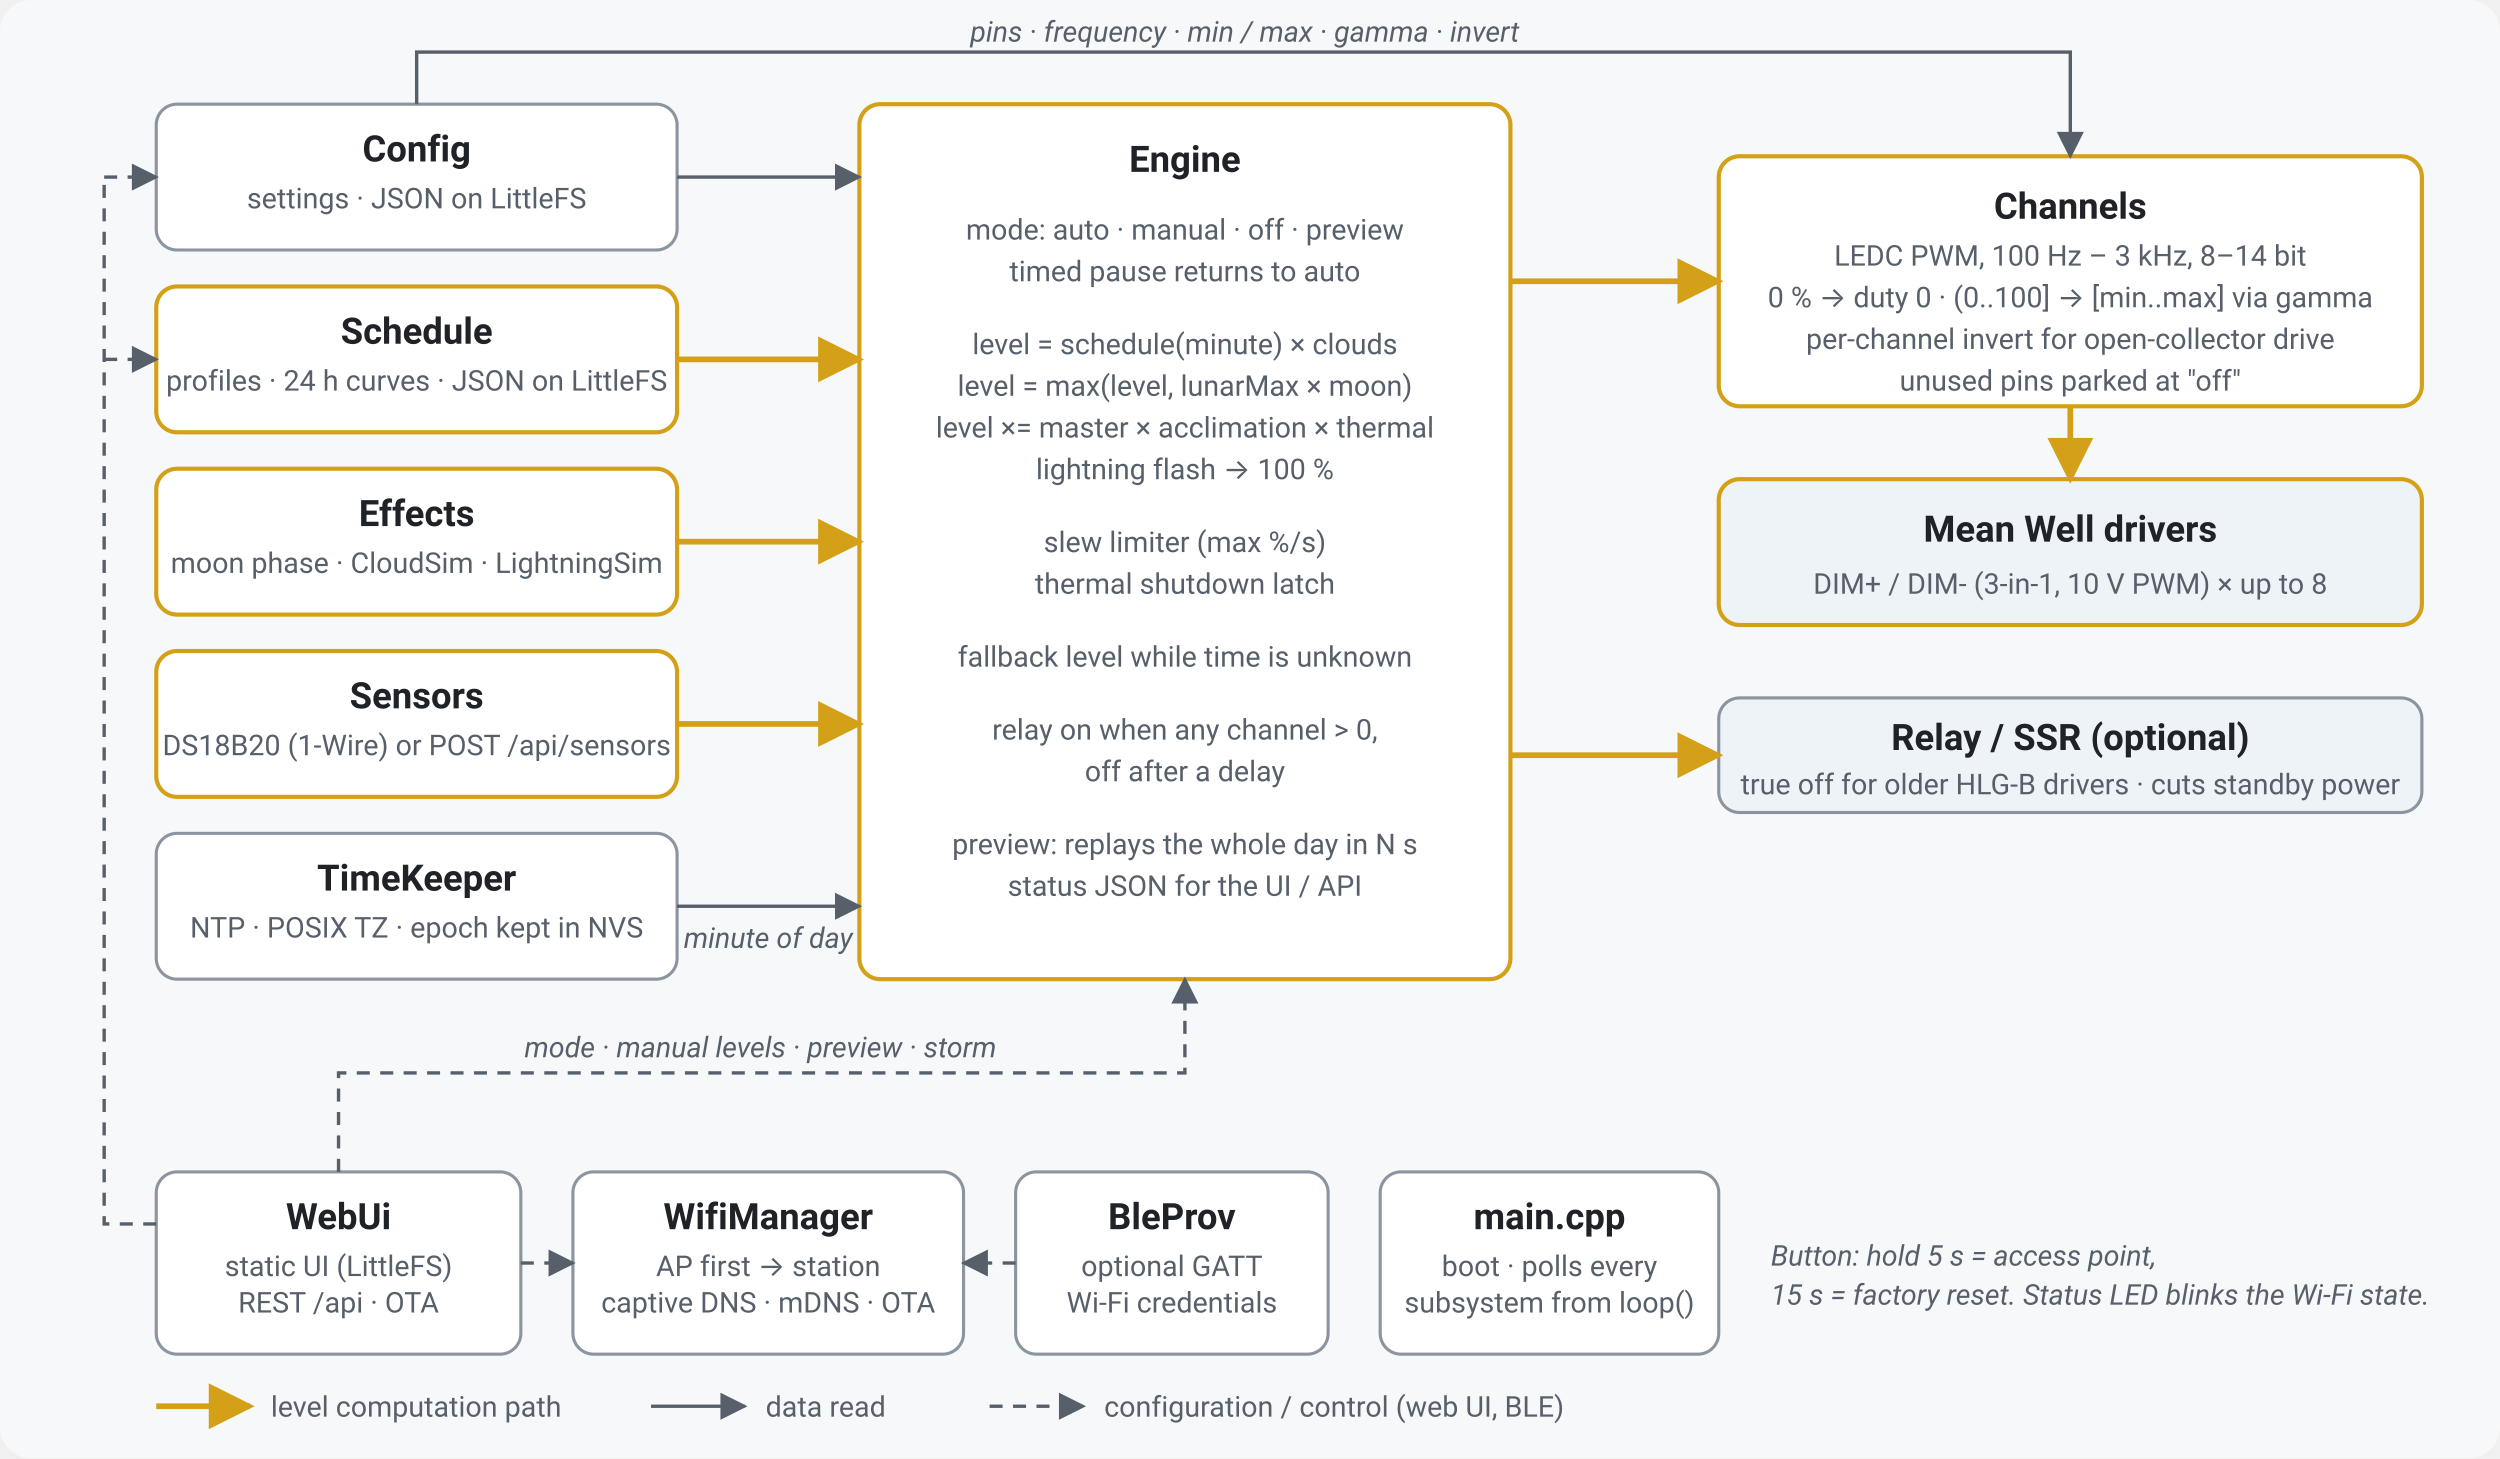
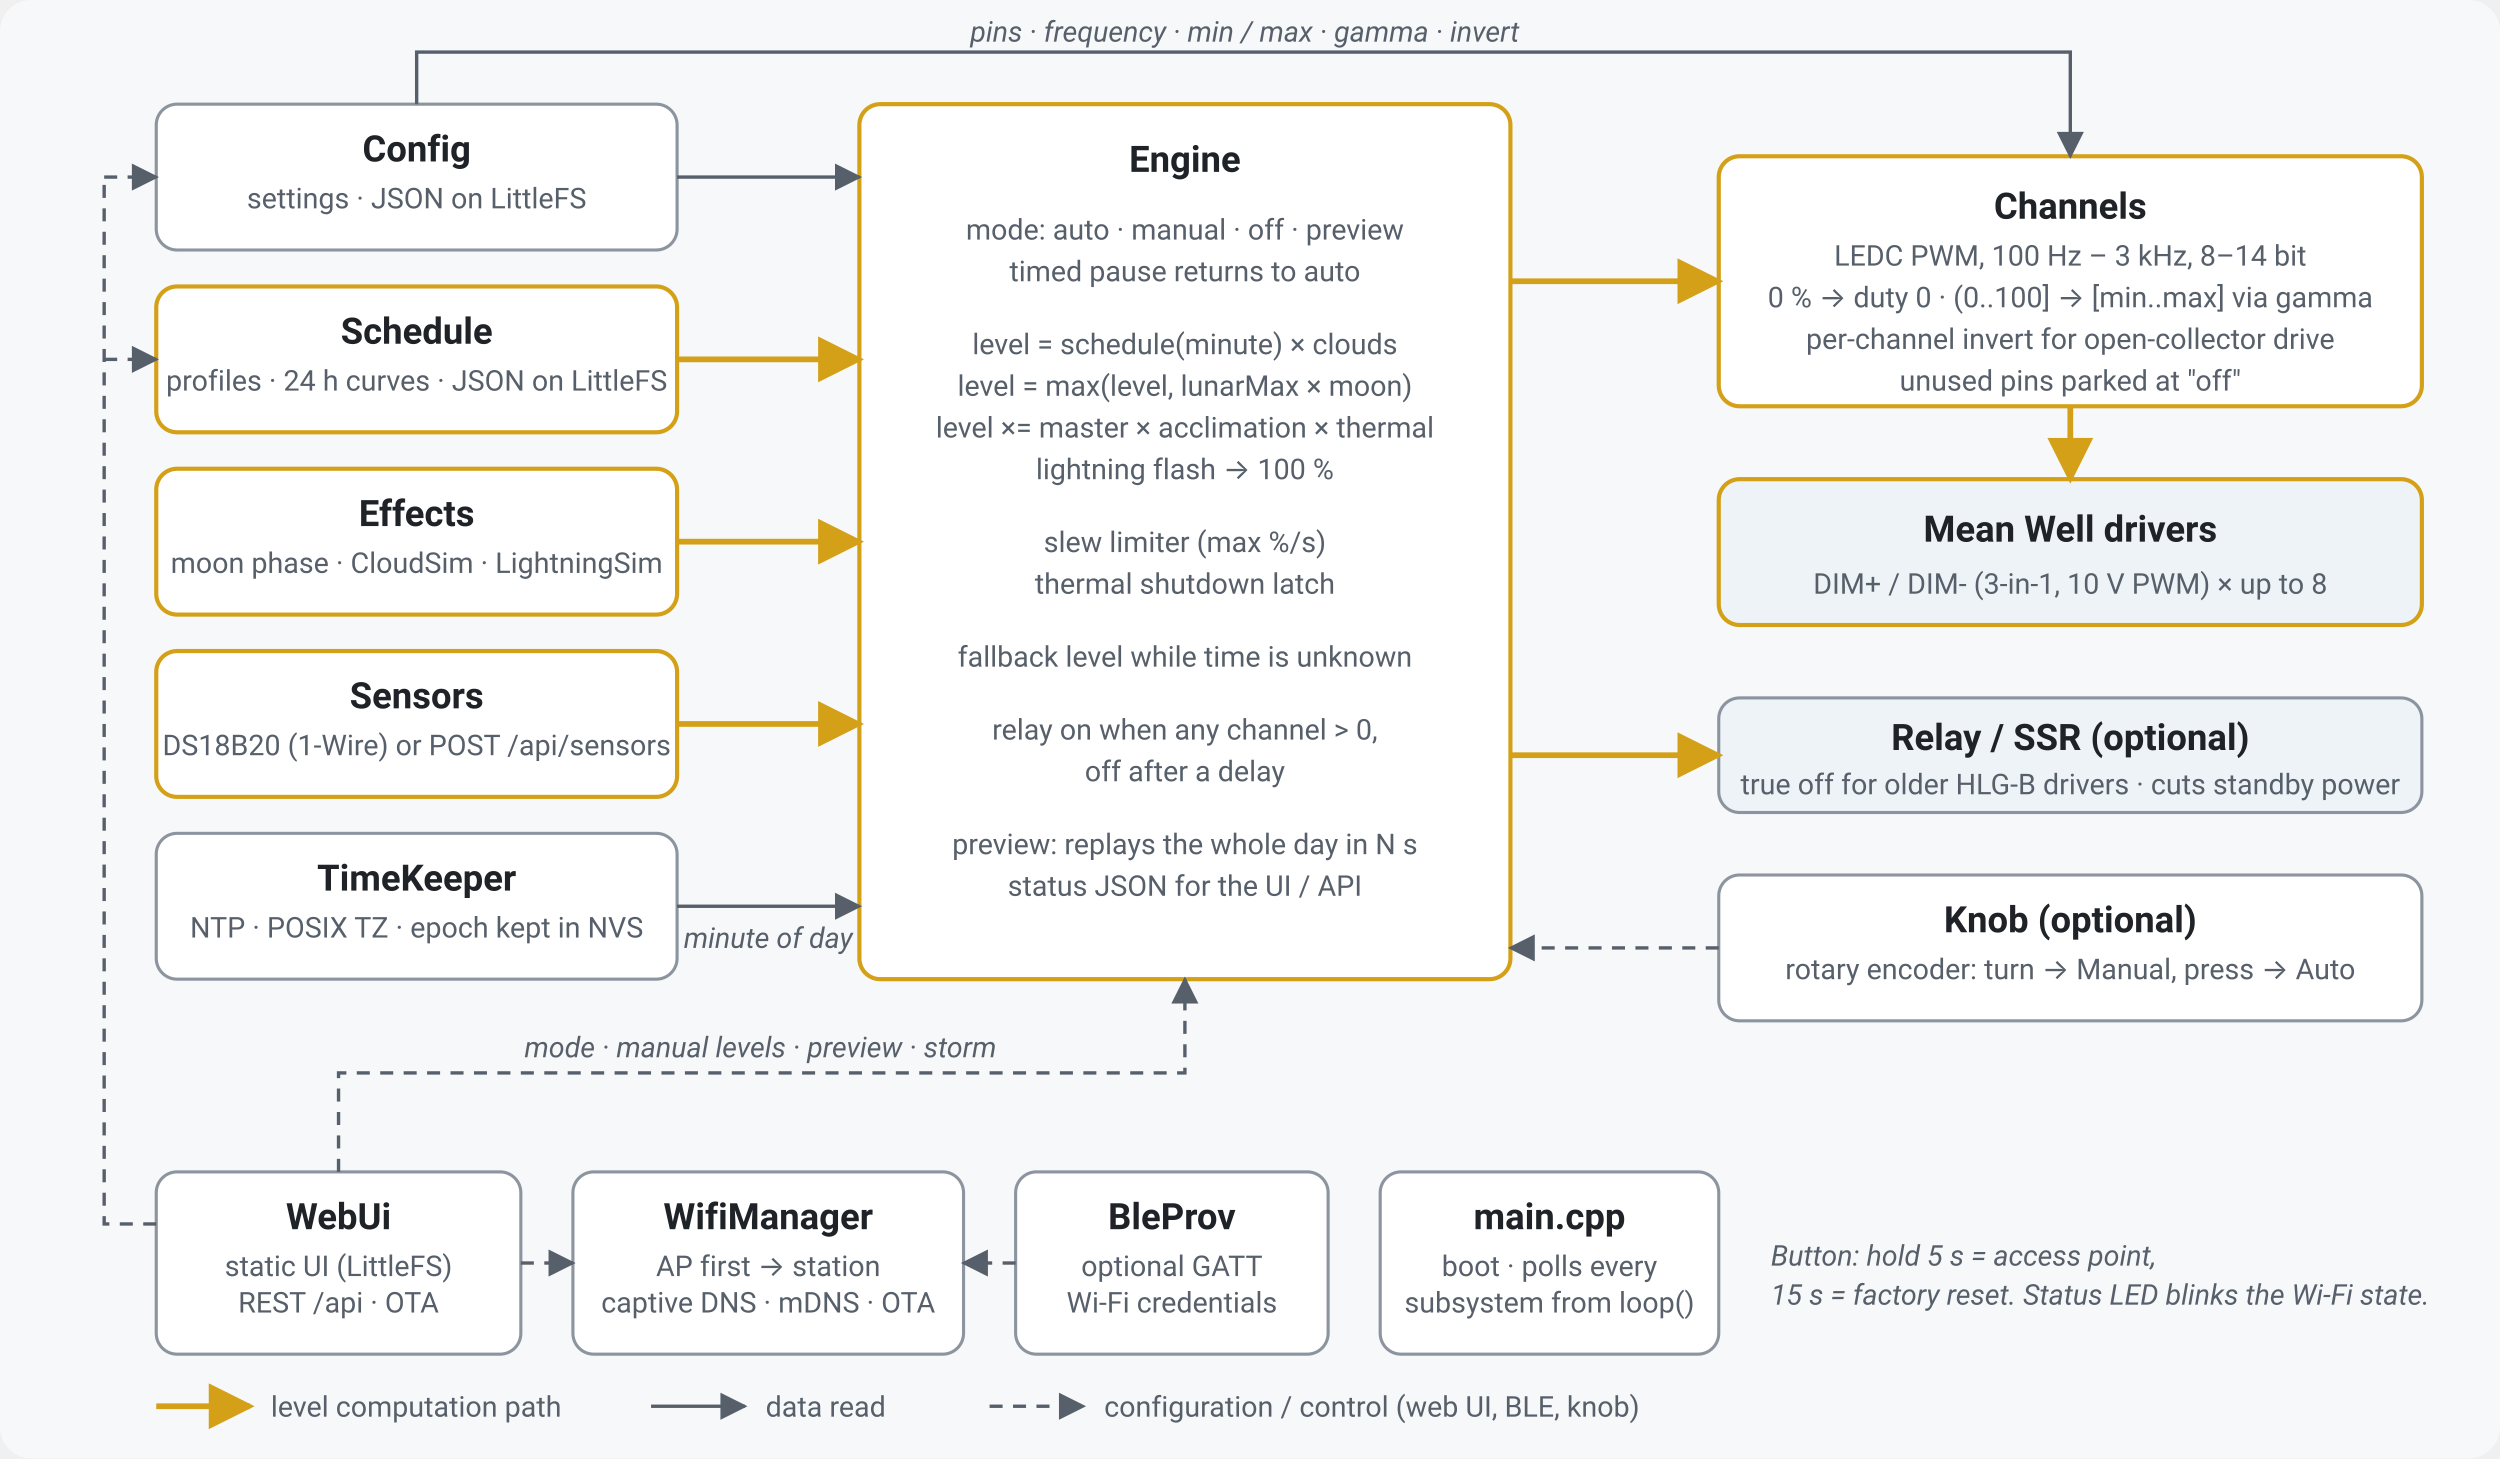
<svg xmlns="http://www.w3.org/2000/svg" width="960" height="560" viewBox="0 0 960 560" font-family="system-ui, -apple-system, Segoe UI, Roboto, sans-serif" font-size="13">
  <defs>
    <marker id="arrow" viewBox="0 0 10 10" refX="9" refY="5" markerWidth="8" markerHeight="8" orient="auto-start-reverse">
      <path d="M0,0 L10,5 L0,10 z" fill="#57606a" />
    </marker>
    <marker id="arrowAcc" viewBox="0 0 10 10" refX="9" refY="5" markerWidth="8" markerHeight="8" orient="auto-start-reverse">
      <path d="M0,0 L10,5 L0,10 z" fill="#d4a017" />
    </marker>
    <style>
      .box{fill:#ffffff;stroke:#8c959f;stroke-width:1.2;rx:8}
      .acc{stroke:#d4a017;stroke-width:1.6}
      .io{fill:#eef3f8}
      .t{fill:#1f2328}
      .s{fill:#57606a;font-size:11px}
      .h{font-weight:600;font-size:14px}
      .flow{stroke:#d4a017;stroke-width:2.2;fill:none;marker-end:url(#arrowAcc)}
      .link{stroke:#57606a;stroke-width:1.3;fill:none;marker-end:url(#arrow)}
      .cfg{stroke:#57606a;stroke-width:1.3;fill:none;stroke-dasharray:5 4;marker-end:url(#arrow)}
      .bus{stroke:#57606a;stroke-width:1.3;fill:none;stroke-dasharray:5 4}
      .lbl{fill:#57606a;font-size:11px;font-style:italic}
    </style>
  </defs>
  <rect width="960" height="560" fill="#f6f8fa" rx="12" />
  <rect class="box" x="60" y="40" width="200" height="56" />
  <text class="t h" x="160" y="62" text-anchor="middle">Config</text>
  <text class="s" x="160" y="80" text-anchor="middle">settings · JSON on LittleFS</text>
  <rect class="box acc" x="60" y="110" width="200" height="56" />
  <text class="t h" x="160" y="132" text-anchor="middle">Schedule</text>
  <text class="s" x="160" y="150" text-anchor="middle">profiles · 24 h curves · JSON on LittleFS</text>
  <rect class="box acc" x="60" y="180" width="200" height="56" />
  <text class="t h" x="160" y="202" text-anchor="middle">Effects</text>
  <text class="s" x="160" y="220" text-anchor="middle">moon phase · CloudSim · LightningSim</text>
  <rect class="box acc" x="60" y="250" width="200" height="56" />
  <text class="t h" x="160" y="272" text-anchor="middle">Sensors</text>
  <text class="s" x="160" y="290" text-anchor="middle">DS18B20 (1-Wire) or POST /api/sensors</text>
  <rect class="box" x="60" y="320" width="200" height="56" />
  <text class="t h" x="160" y="342" text-anchor="middle">TimeKeeper</text>
  <text class="s" x="160" y="360" text-anchor="middle">NTP · POSIX TZ · epoch kept in NVS</text>
  <rect class="box acc" x="330" y="40" width="250" height="336" />
  <text class="t h" x="455" y="66" text-anchor="middle">Engine</text>
  <text class="s" x="455" y="92" text-anchor="middle">mode: auto · manual · off · preview</text>
  <text class="s" x="455" y="108" text-anchor="middle">timed pause returns to auto</text>
  <text class="s" x="455" y="136" text-anchor="middle">level = schedule(minute) × clouds</text>
  <text class="s" x="455" y="152" text-anchor="middle">level = max(level, lunarMax × moon)</text>
  <text class="s" x="455" y="168" text-anchor="middle">level ×= master × acclimation × thermal</text>
  <text class="s" x="455" y="184" text-anchor="middle">lightning flash → 100 %</text>
  <text class="s" x="455" y="212" text-anchor="middle">slew limiter (max %/s)</text>
  <text class="s" x="455" y="228" text-anchor="middle">thermal shutdown latch</text>
  <text class="s" x="455" y="256" text-anchor="middle">fallback level while time is unknown</text>
  <text class="s" x="455" y="284" text-anchor="middle">relay on when any channel &gt; 0,</text>
  <text class="s" x="455" y="300" text-anchor="middle">off after a delay</text>
  <text class="s" x="455" y="328" text-anchor="middle">preview: replays the whole day in N s</text>
  <text class="s" x="455" y="344" text-anchor="middle">status JSON for the UI / API</text>
  <rect class="box acc" x="660" y="60" width="270" height="96" />
  <text class="t h" x="795" y="84" text-anchor="middle">Channels</text>
  <text class="s" x="795" y="102" text-anchor="middle">LEDC PWM, 100 Hz – 3 kHz, 8–14 bit</text>
  <text class="s" x="795" y="118" text-anchor="middle">0 % → duty 0 · (0..100] → [min..max] via gamma</text>
  <text class="s" x="795" y="134" text-anchor="middle">per-channel invert for open-collector drive</text>
  <text class="s" x="795" y="150" text-anchor="middle">unused pins parked at "off"</text>
  <rect class="box io acc" x="660" y="184" width="270" height="56" />
  <text class="t h" x="795" y="208" text-anchor="middle">Mean Well drivers</text>
  <text class="s" x="795" y="228" text-anchor="middle">DIM+ / DIM-  (3-in-1, 10 V PWM)  × up to 8</text>
  <rect class="box io" x="660" y="268" width="270" height="44" />
  <text class="t h" x="795" y="288" text-anchor="middle">Relay / SSR (optional)</text>
  <text class="s" x="795" y="305" text-anchor="middle">true off for older HLG-B drivers · cuts standby power</text>
+   <rect class="box" x="660" y="336" width="270" height="56" />
+   <text class="t h" x="795" y="358" text-anchor="middle">Knob (optional)</text>
+   <text class="s" x="795" y="376" text-anchor="middle">rotary encoder: turn → Manual, press → Auto</text>
+   <path class="cfg" d="M660,364 L580,364" />
  <rect class="box" x="60" y="450" width="140" height="70" />
  <text class="t h" x="130" y="472" text-anchor="middle">WebUi</text>
  <text class="s" x="130" y="490" text-anchor="middle">static UI (LittleFS)</text>
  <text class="s" x="130" y="504" text-anchor="middle">REST /api · OTA</text>
  <rect class="box" x="220" y="450" width="150" height="70" />
  <text class="t h" x="295" y="472" text-anchor="middle">WifiManager</text>
  <text class="s" x="295" y="490" text-anchor="middle">AP first → station</text>
  <text class="s" x="295" y="504" text-anchor="middle">captive DNS · mDNS · OTA</text>
  <rect class="box" x="390" y="450" width="120" height="70" />
  <text class="t h" x="450" y="472" text-anchor="middle">BleProv</text>
  <text class="s" x="450" y="490" text-anchor="middle">optional GATT</text>
  <text class="s" x="450" y="504" text-anchor="middle">Wi-Fi credentials</text>
  <rect class="box" x="530" y="450" width="130" height="70" />
  <text class="t h" x="595" y="472" text-anchor="middle">main.cpp</text>
  <text class="s" x="595" y="490" text-anchor="middle">boot · polls every</text>
  <text class="s" x="595" y="504" text-anchor="middle">subsystem from loop()</text>
  <text class="lbl" x="680" y="486">Button: hold 5 s = access point,</text>
  <text class="lbl" x="680" y="501">15 s = factory reset. Status LED blinks the Wi-Fi state.</text>
  <path class="link" d="M260,68 L330,68" />
  <path class="flow" d="M260,138 L330,138" />
  <path class="flow" d="M260,208 L330,208" />
  <path class="flow" d="M260,278 L330,278" />
  <path class="link" d="M260,348 L330,348" />
  <text class="lbl" x="295" y="364" text-anchor="middle">minute of day</text>
  <path class="flow" d="M580,108 L660,108" />
  <path class="flow" d="M795,156 L795,184" />
  <path class="flow" d="M580,290 L660,290" />
  <path class="link" d="M160,40 L160,20 L795,20 L795,60" />
  <text class="lbl" x="478" y="16" text-anchor="middle">pins · frequency · min / max · gamma · invert</text>
  <path class="bus" d="M60,470 L40,470 L40,68" />
  <path class="cfg" d="M40,68 L60,68" />
  <path class="cfg" d="M40,138 L60,138" />
  <path class="cfg" d="M130,450 L130,412 L455,412 L455,376" />
  <text class="lbl" x="292" y="406" text-anchor="middle">mode · manual levels · preview · storm</text>
  <path class="cfg" d="M200,485 L220,485" />
  <path class="cfg" d="M390,485 L370,485" />
  <g transform="translate(60,540)">
    <line x1="0" y1="0" x2="36" y2="0" class="flow" />
    <text class="s" x="44" y="4">level computation path</text>
    <line x1="190" y1="0" x2="226" y2="0" class="link" />
    <text class="s" x="234" y="4">data read</text>
    <line x1="320" y1="0" x2="356" y2="0" class="cfg" />
-     <text class="s" x="364" y="4">configuration / control (web UI, BLE)</text>
+     <text class="s" x="364" y="4">configuration / control (web UI, BLE, knob)</text>
  </g>
</svg>
